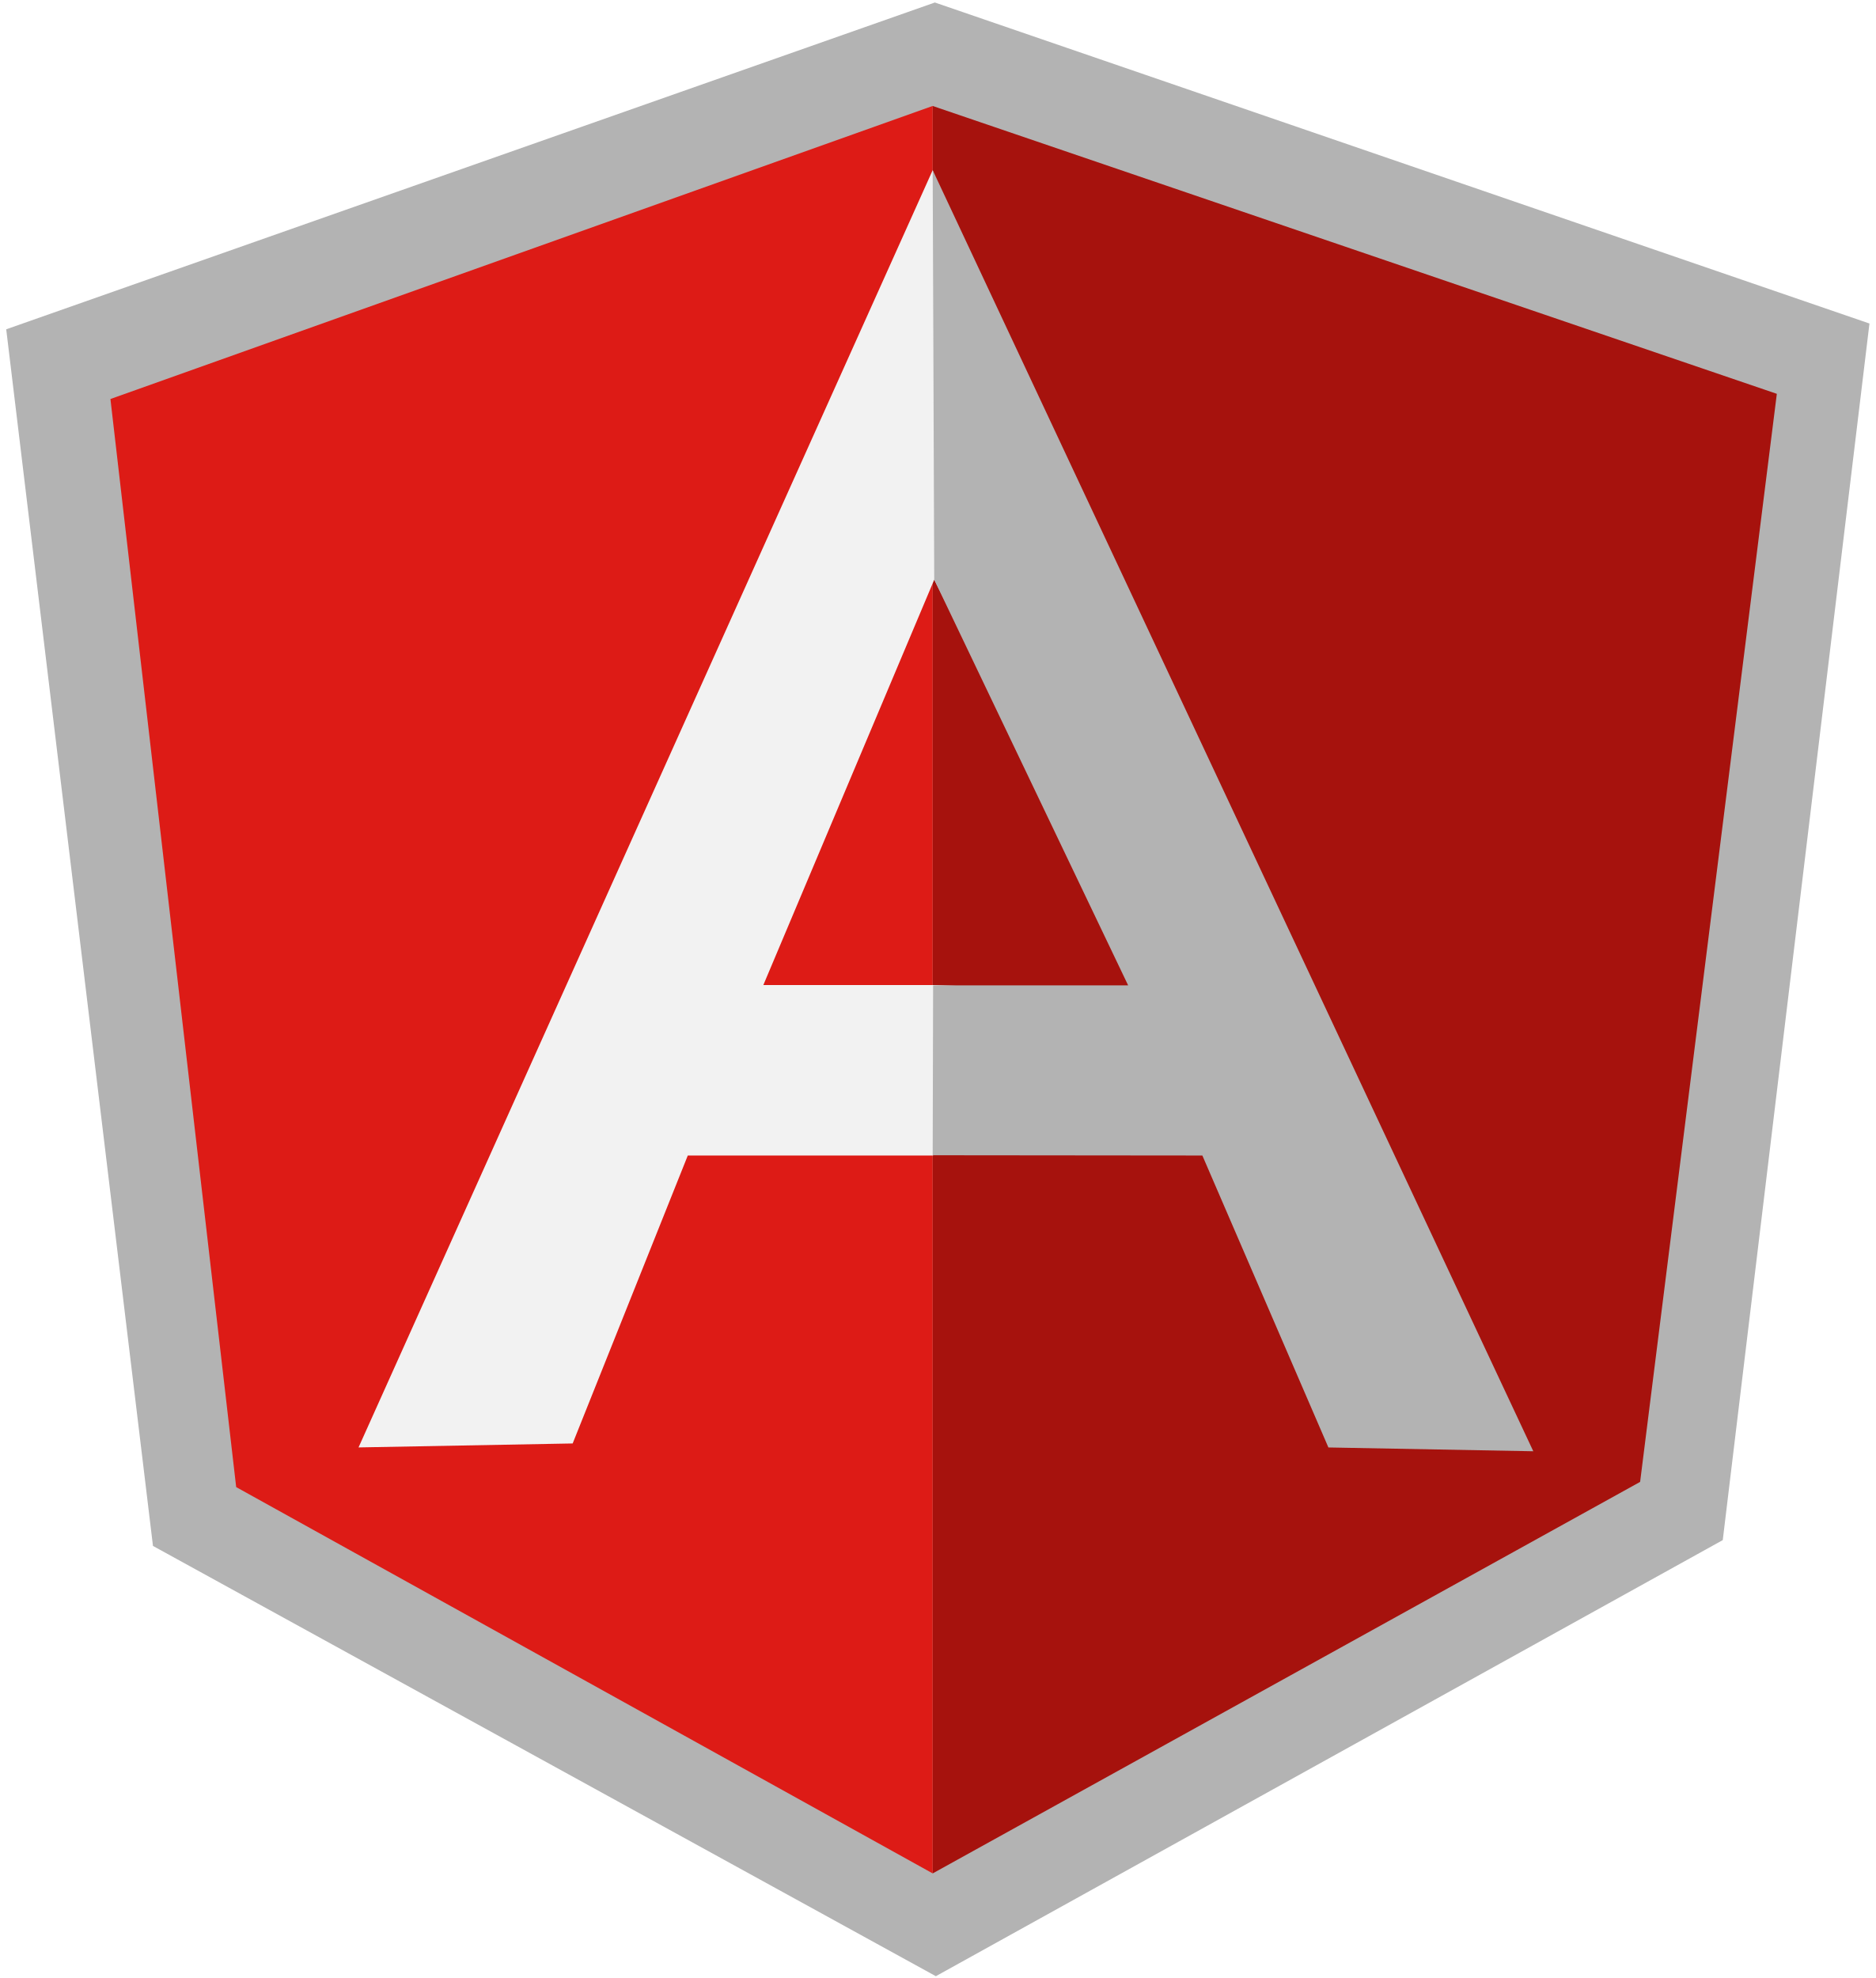
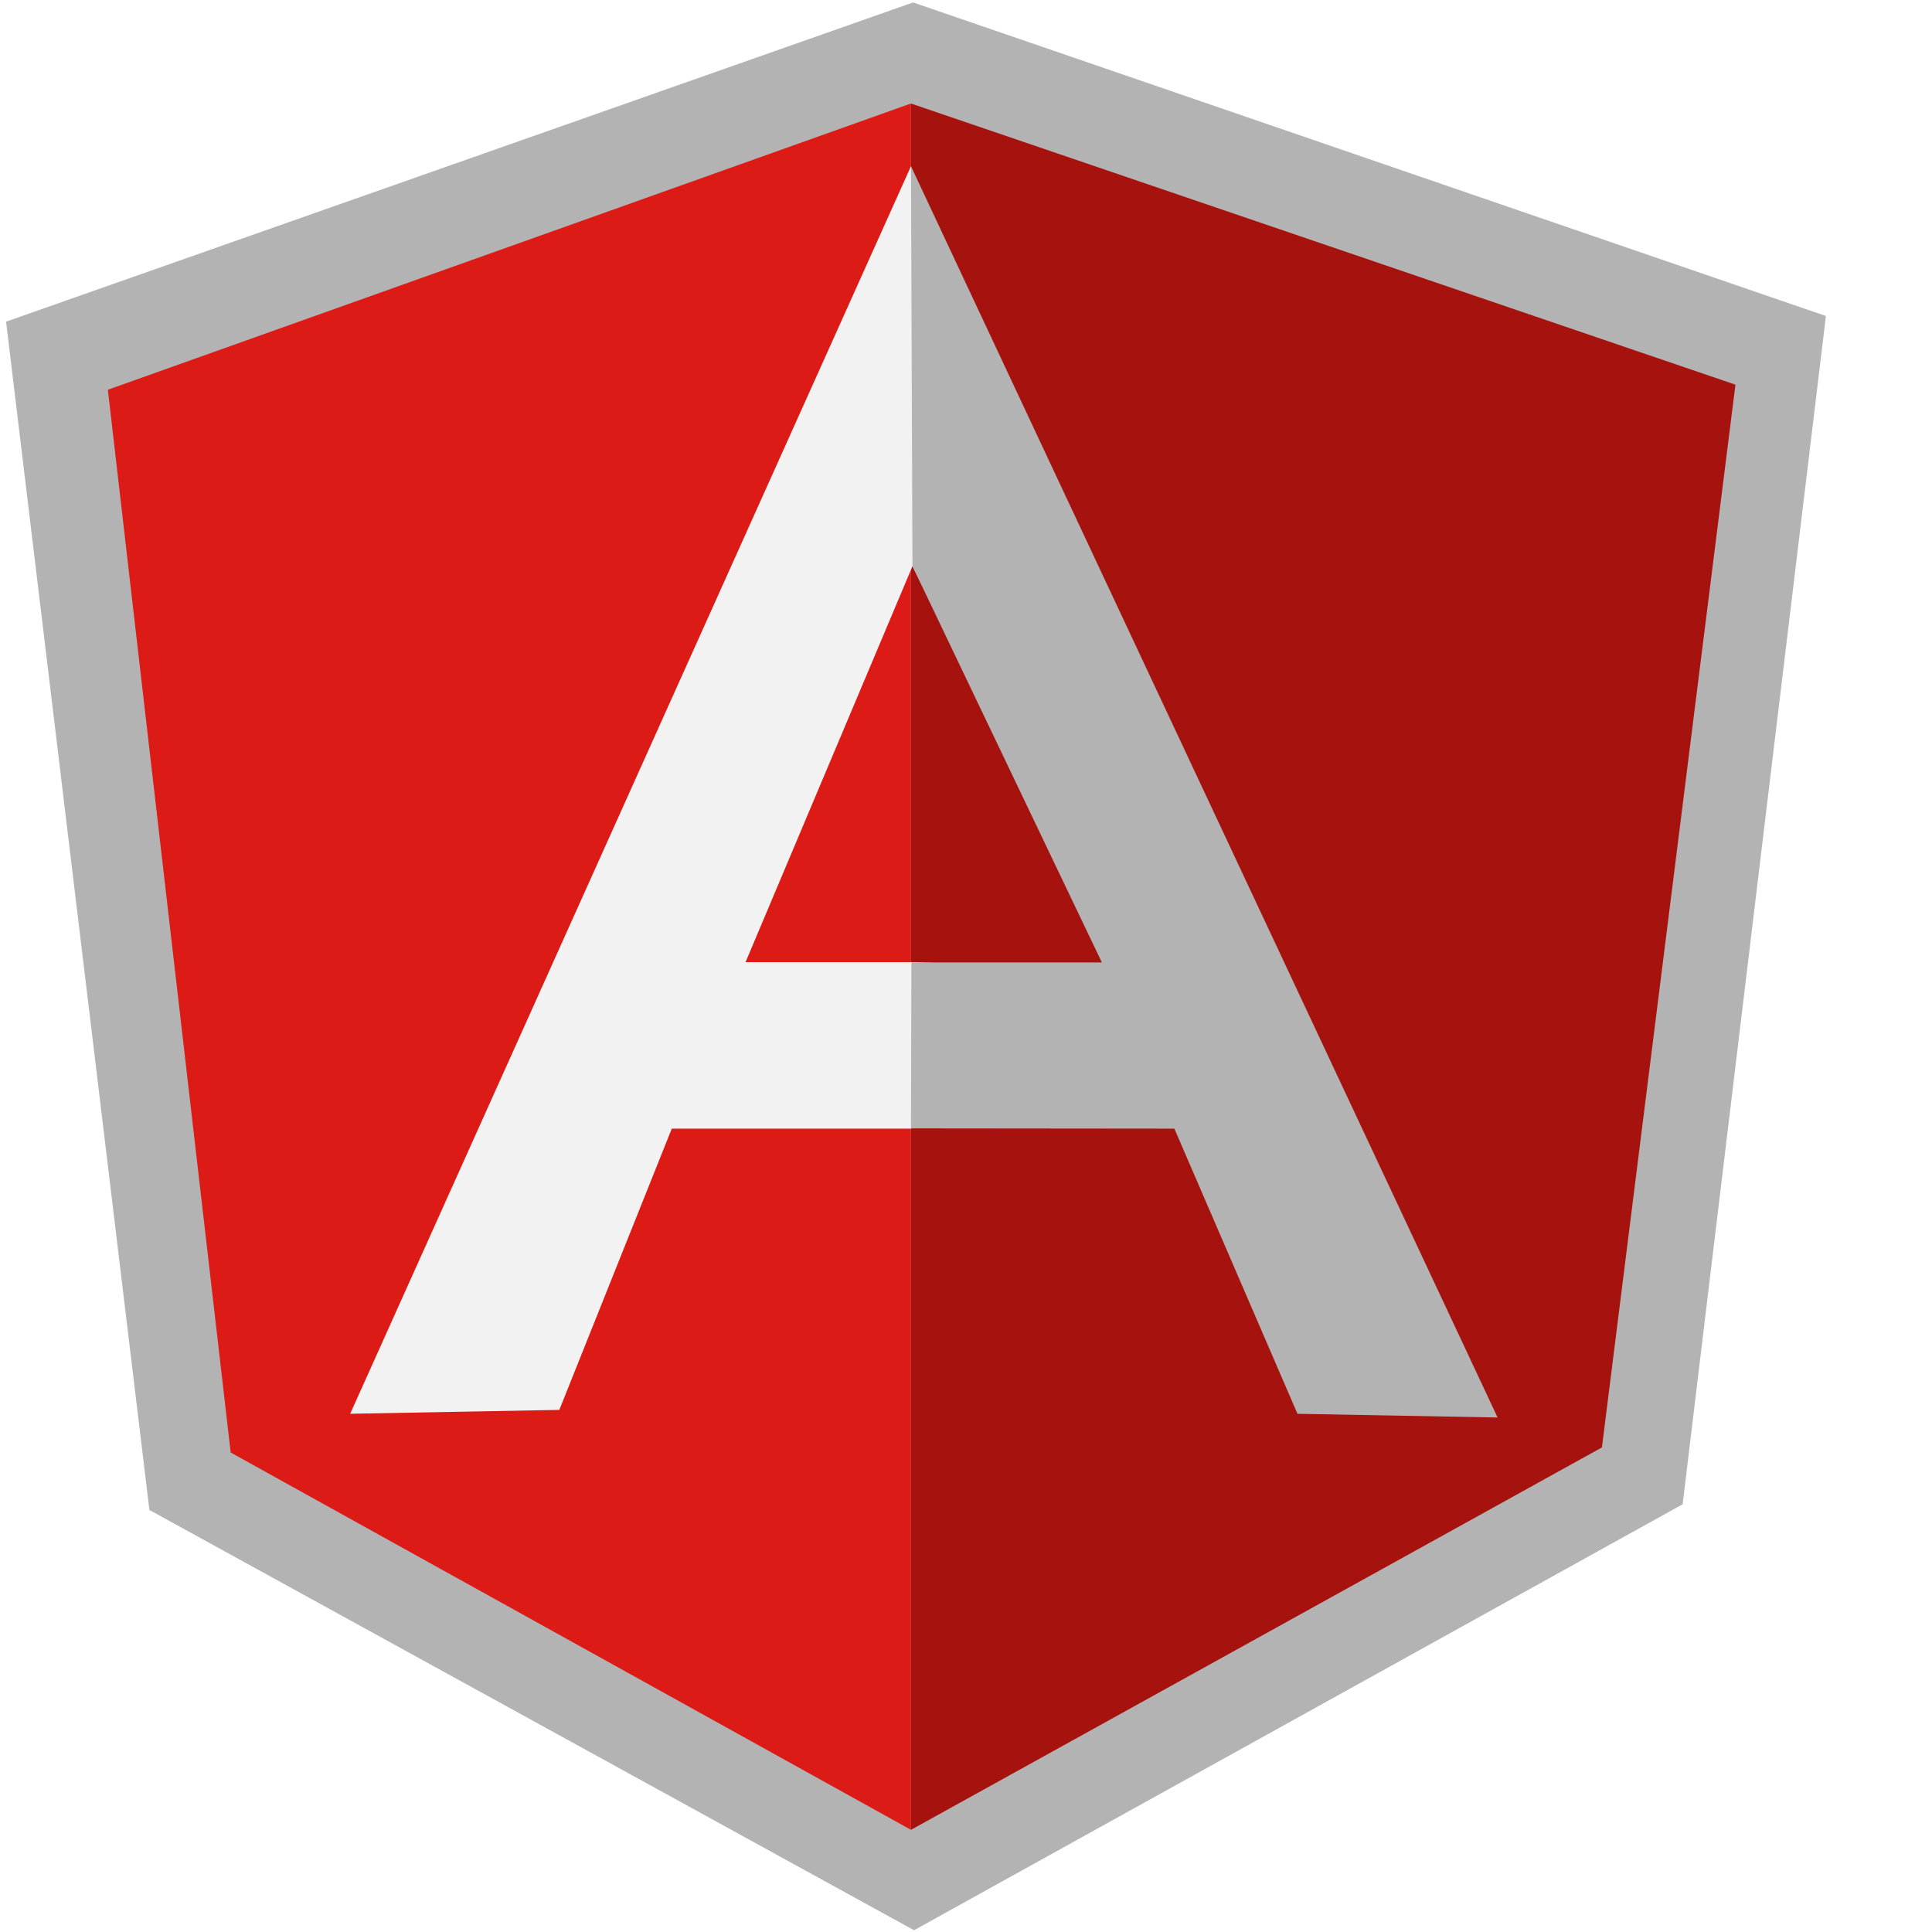
- <svg xmlns="http://www.w3.org/2000/svg" width="256px" height="270px" viewBox="0 0 256 270" version="1.1" preserveAspectRatio="xMinYMin meet">
+ <svg xmlns="http://www.w3.org/2000/svg" width="200px" height="200px" viewBox="0 0 256 270" version="1.1" preserveAspectRatio="xMinYMin meet">
  <g transform="translate(0, -1)">
    <path d="M127.606,1.341 L0.849,45.95 L20.88,212.022 L127.741,270.754 L235.152,211.226 L255.175,45.16 L127.606,1.341 Z" fill="#B3B3B3" />
    <path d="M242.532,54.758 L127.31,15.466 L127.31,256.722 L223.871,203.281 L242.532,54.758 Z" fill="#A6120D" />
    <path d="M15.073,55.466 L32.238,203.991 L127.309,256.722 L127.309,15.461 L15.073,55.466 Z" fill="#DD1B16" />
    <path d="M159.027,143.898 L127.31,158.729 L93.881,158.729 L78.167,198.034 L48.939,198.575 L127.31,24.226 L159.027,143.898 L159.027,143.898 Z M155.961,136.431 L127.52,80.128 L104.192,135.462 L127.309,135.462 L155.961,136.431 L155.961,136.431 Z" fill="#F2F2F2" />
    <path d="M127.309,24.226 L127.519,80.128 L153.989,135.505 L127.368,135.505 L127.309,158.694 L164.119,158.729 L181.323,198.581 L209.29,199.099 L127.309,24.226 Z" fill="#B3B3B3" />
  </g>
</svg>
